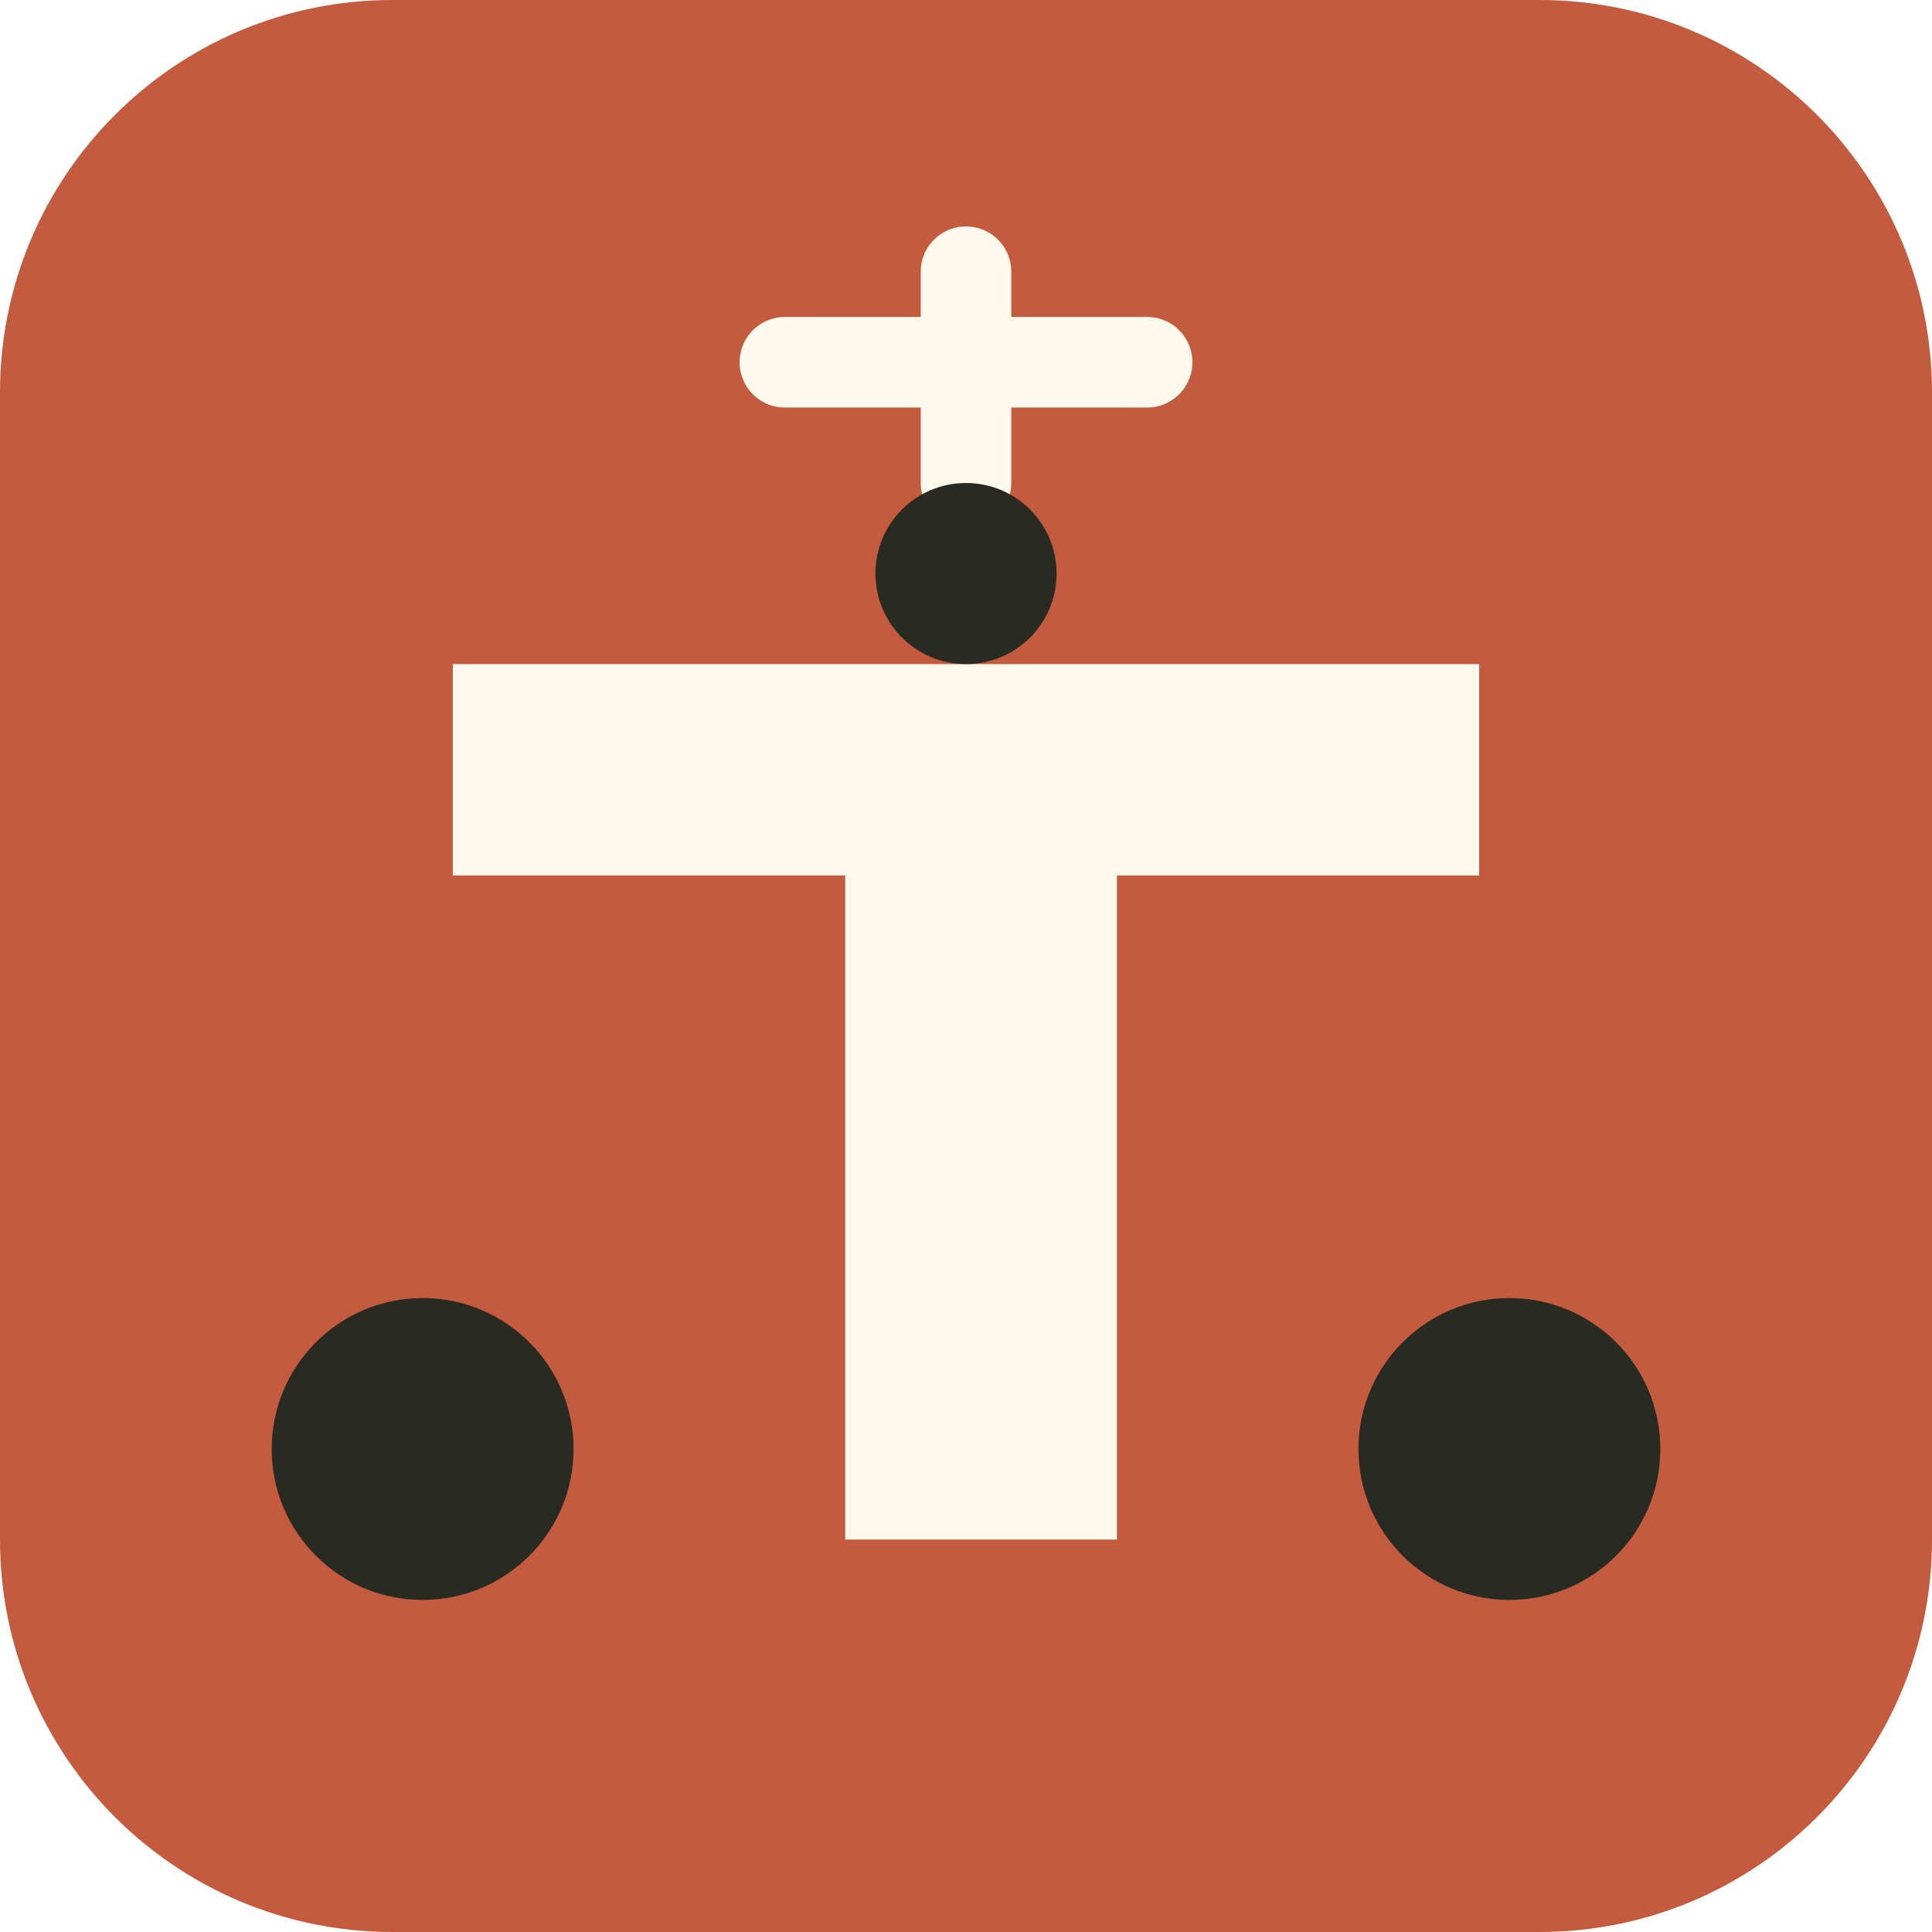
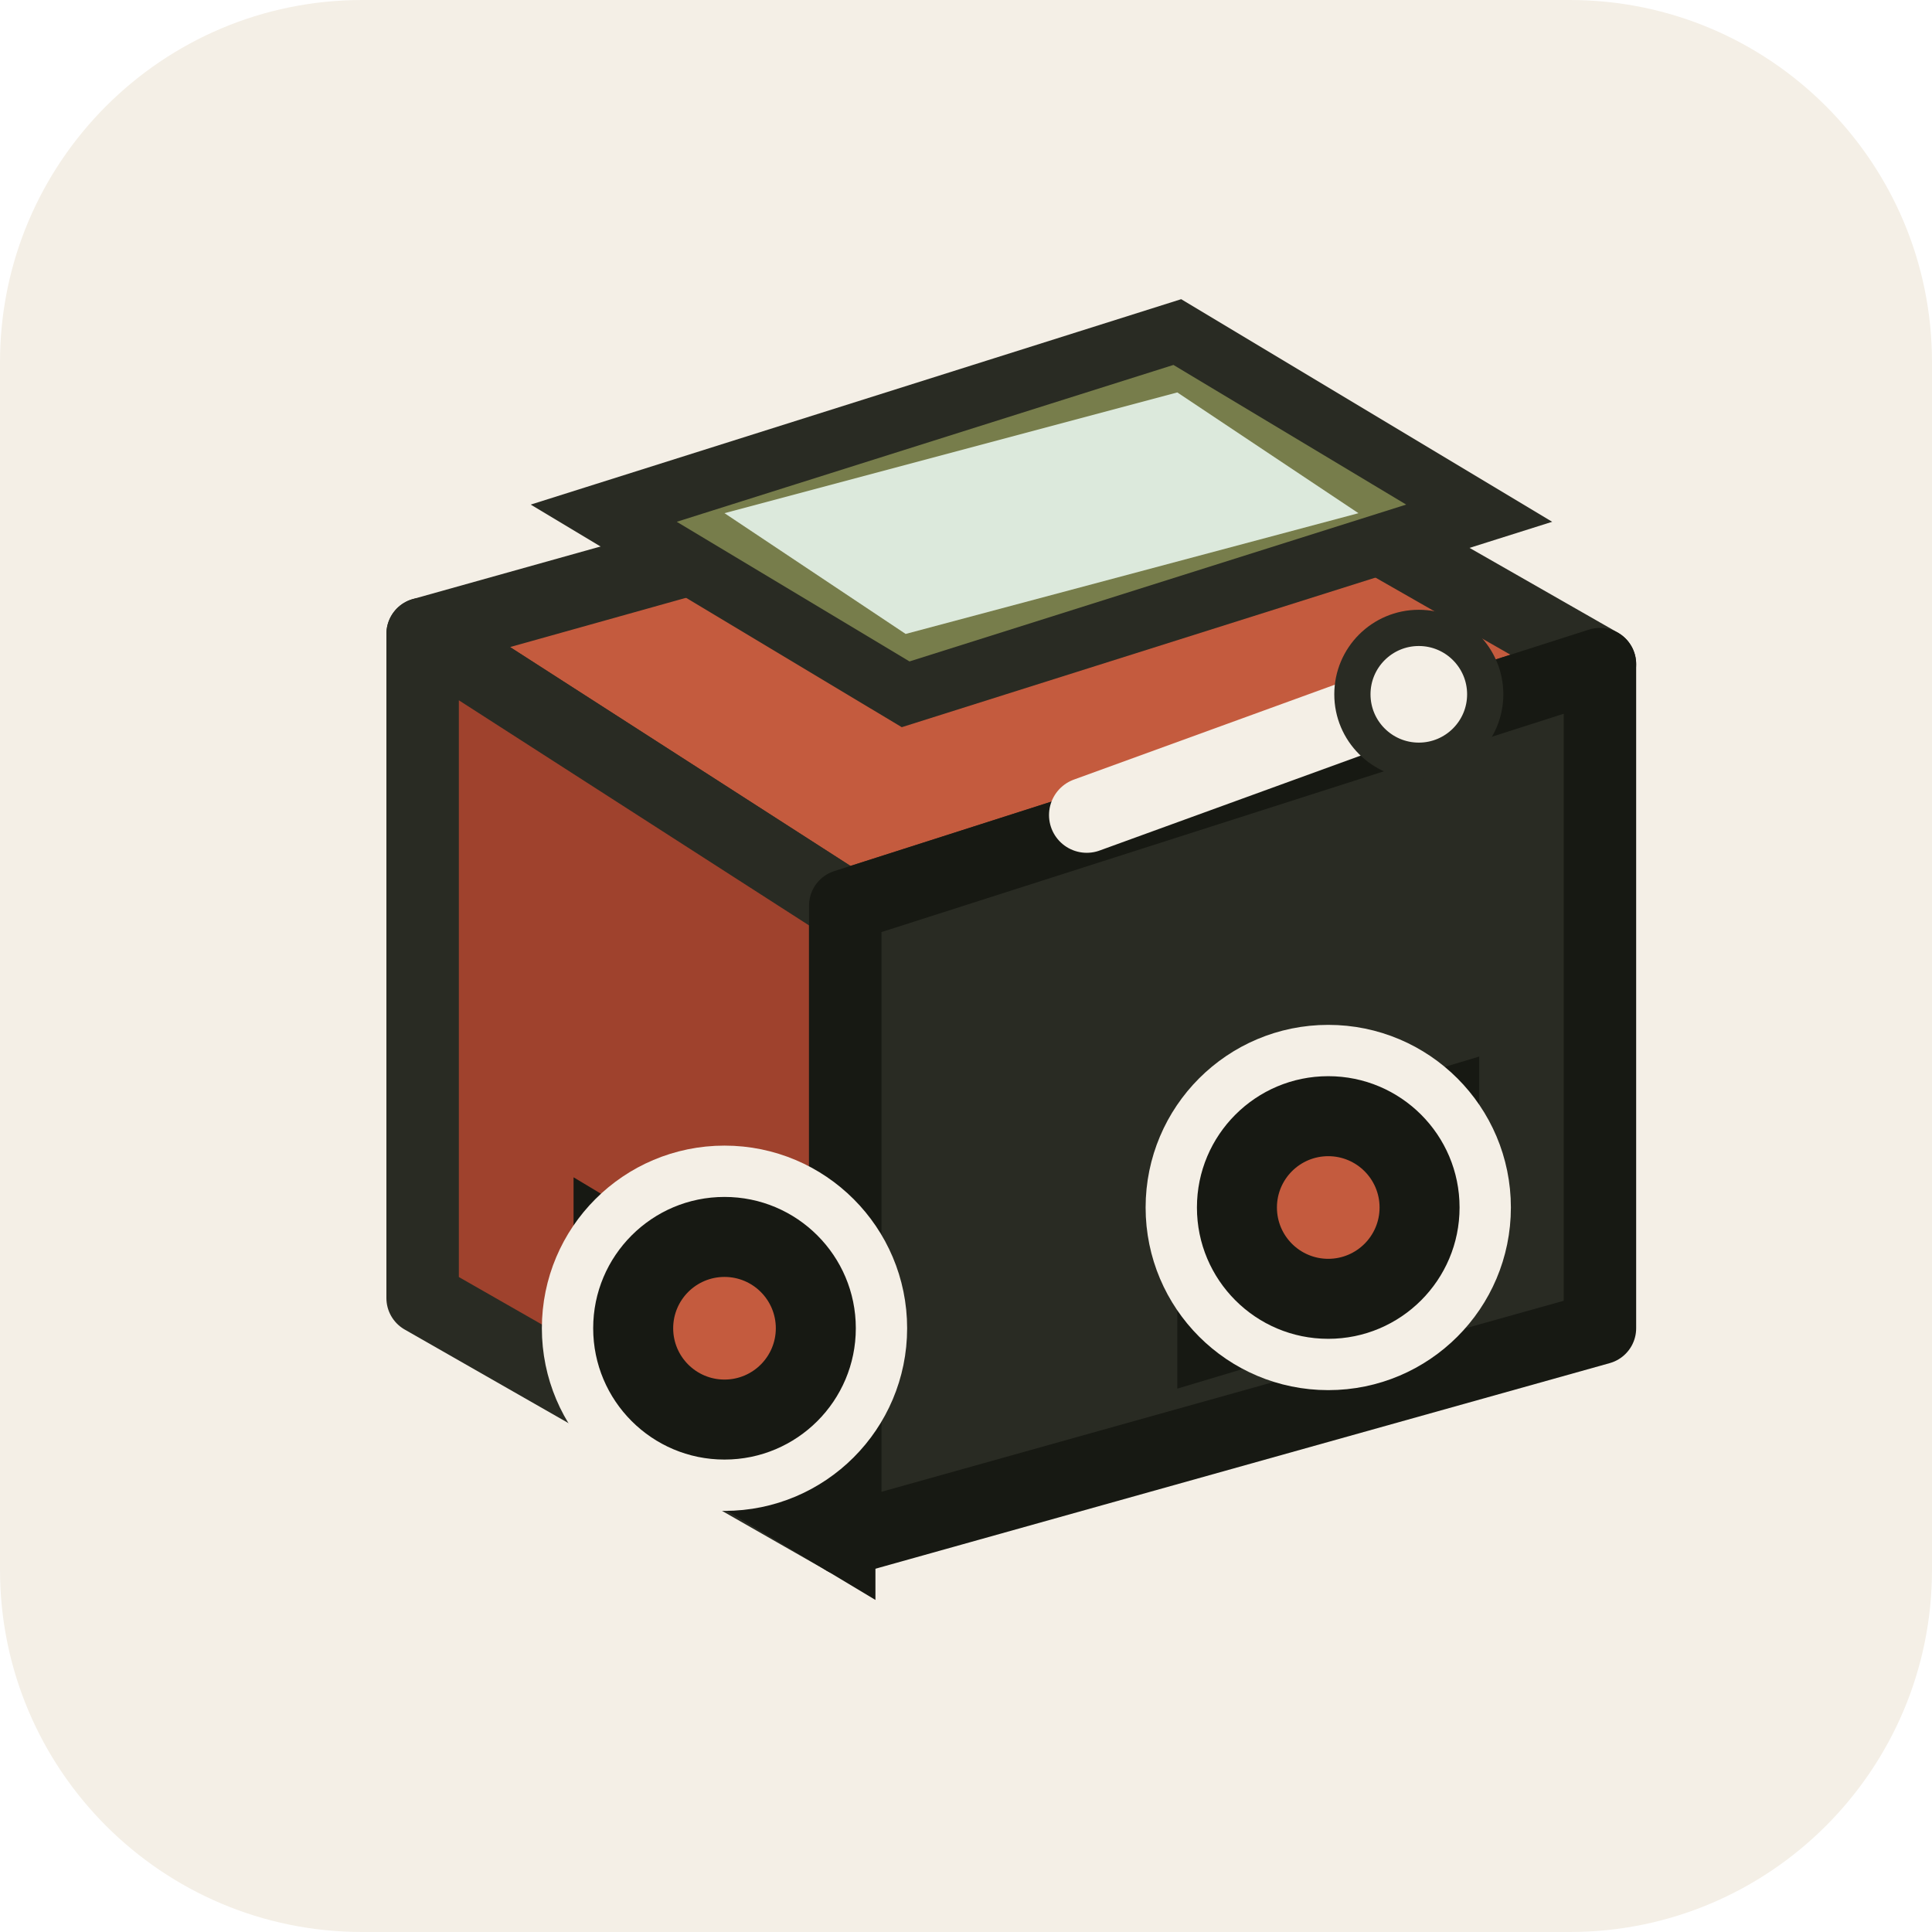
<svg xmlns="http://www.w3.org/2000/svg" viewBox="0 0 64 64">
-   <rect width="64" height="64" rx="13" fill="#c45b3e" />
-   <path d="M15 22h34v7H37v22h-9V29H15z" fill="#fff8ec" />
-   <circle cx="14" cy="48" r="5" fill="#292b23" />
-   <circle cx="50" cy="48" r="5" fill="#292b23" />
-   <path d="M32 9v7M26 12h12" stroke="#fff8ec" stroke-width="3" stroke-linecap="round" />
-   <circle cx="32" cy="19" r="3" fill="#292b23" />
+   <rect width="64" height="64" rx="12" fill="#f4efe6" />
+   <path d="M14 21 39 14 53 22 28 30Z" fill="#c45b3e" stroke="#292b23" stroke-width="2.4" stroke-linejoin="round" />
+   <path d="M14 21v22l14 8V30Z" fill="#9f422d" stroke="#292b23" stroke-width="2.4" stroke-linejoin="round" />
+   <path d="M28 30 53 22v22l-25 7Z" fill="#292b23" stroke="#171913" stroke-width="2.4" stroke-linejoin="round" />
+   <path d="M20 17 39 11 49 17 30 23Z" fill="#777d4b" stroke="#292b23" stroke-width="2" />
+   <path d="M24 17 39 13 45 17 30 21Z" fill="#dce9dc" />
+   <path d="M19 39 29 45v8l-10-6Z" fill="#171913" />
+   <path d="M39 38 49 35v8l-10 3Z" fill="#171913" />
+   <circle cx="24" cy="44" r="5.2" fill="#171913" stroke="#f4efe6" stroke-width="1.7" />
+   <circle cx="24" cy="44" r="1.7" fill="#c45b3e" />
+   <circle cx="44" cy="40" r="5.2" fill="#171913" stroke="#f4efe6" stroke-width="1.7" />
+   <circle cx="44" cy="40" r="1.7" fill="#c45b3e" />
+   <path d="M36 27 47 23" stroke="#f4efe6" stroke-width="2.5" stroke-linecap="round" />
+   <circle cx="47" cy="23" r="2.2" fill="#f4efe6" stroke="#292b23" stroke-width="1.2" />
</svg>
